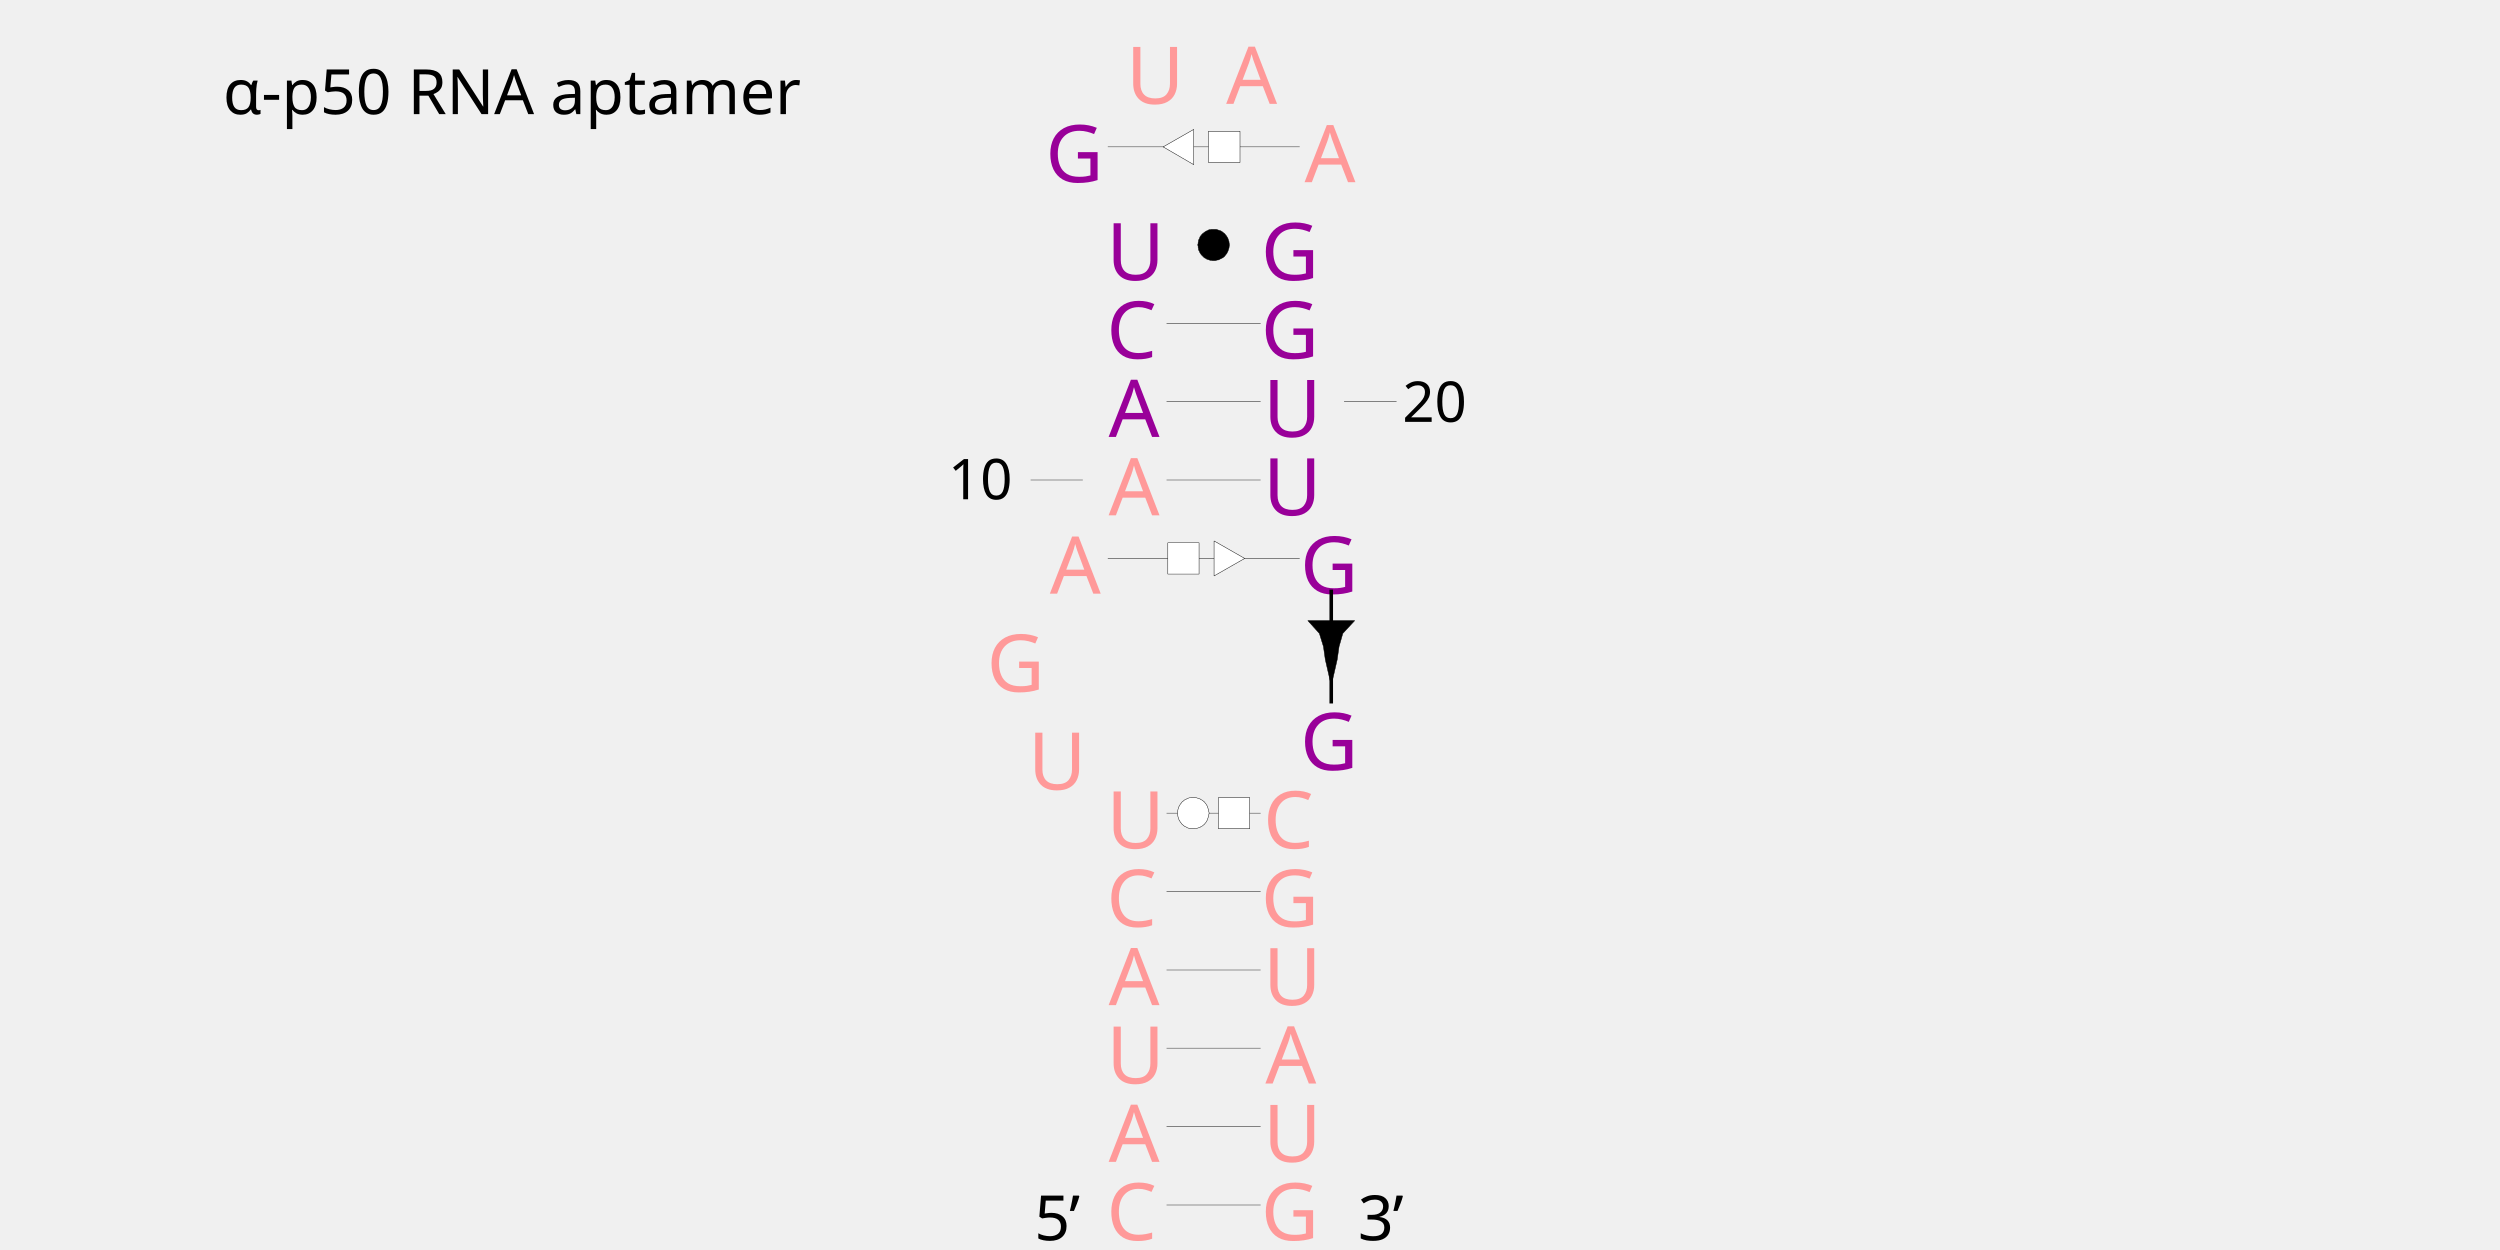
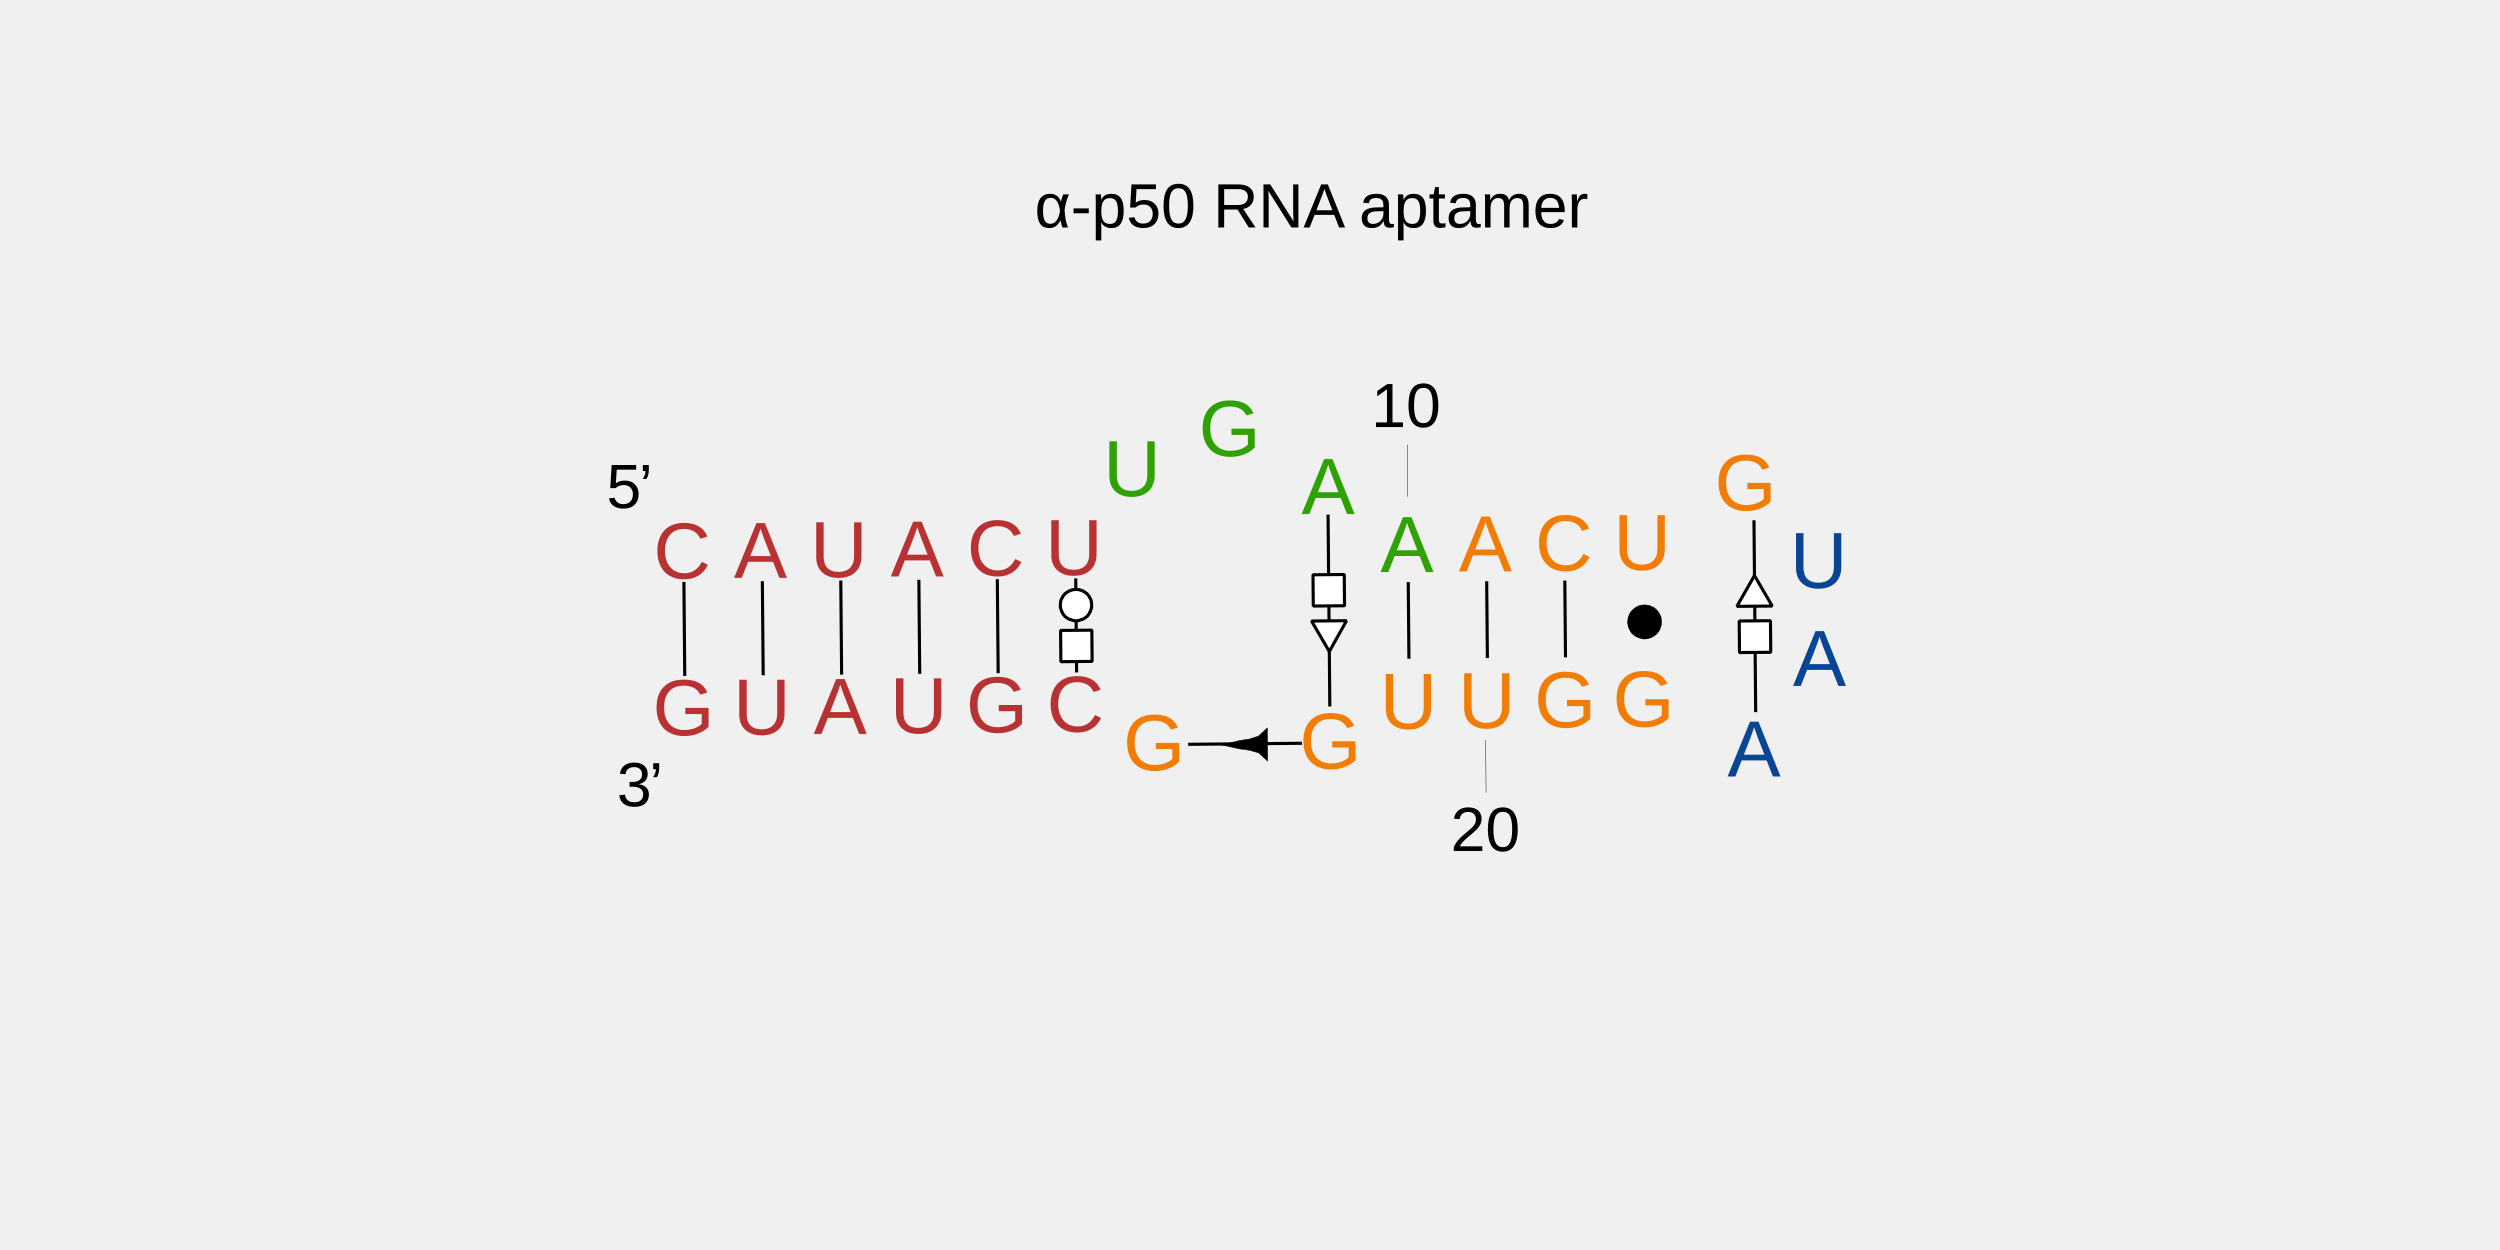
- <svg xmlns="http://www.w3.org/2000/svg" version="1.1" id="图层_1" x="0px" y="0px" viewBox="0 0 800 400" style="enable-background:new 0 0 800 400;" xml:space="preserve">
-   <style type="text/css">
- 	.st0{fill:#FF9999;}
- 	.st1{font-family:'ArialMT';}
- 	.st2{font-size:25.52px;}
- 	.st3{letter-spacing:-1;}
- 	.st4{fill:#990099;}
- 	.st5{fill:none;stroke:#000000;stroke-width:0.14;stroke-miterlimit:1.11;}
- 	.st6{fill:#FFFFFF;stroke:#000000;stroke-width:0.14;stroke-miterlimit:1.11;}
- 	.st7{font-size:18px;}
- 	.st8{stroke:#000000;stroke-width:0.14;stroke-miterlimit:1.11;}
- 	.st9{fill:none;stroke:#000000;stroke-width:1.14;stroke-miterlimit:1.11;}
- 	.st10{font-size:20px;}
- </style>
+ <svg xmlns="http://www.w3.org/2000/svg" id="图层_1" data-name="图层 1" viewBox="0 0 800 400">
+   <defs>
+     <style>
+       .cls-1, .cls-10, .cls-11, .cls-12, .cls-13, .cls-2, .cls-3, .cls-4, .cls-5, .cls-8 {
+         isolation: isolate;
+       }
+ 
+       .cls-1, .cls-11, .cls-12, .cls-13, .cls-2, .cls-3, .cls-4, .cls-5, .cls-8 {
+         font-size: 25.52px;
+       }
+ 
+       .cls-1, .cls-2, .cls-5 {
+         fill: #b83233;
+       }
+ 
+       .cls-1, .cls-10, .cls-11, .cls-12, .cls-13, .cls-17, .cls-2, .cls-3, .cls-4, .cls-5, .cls-8 {
+         font-family: ArialMT, Arial;
+       }
+ 
+       .cls-1, .cls-12, .cls-3 {
+         letter-spacing: -0.04em;
+       }
+ 
+       .cls-11, .cls-13, .cls-2, .cls-8 {
+         letter-spacing: -0.09em;
+       }
+ 
+       .cls-3, .cls-8 {
+         fill: #2ea103;
+       }
+ 
+       .cls-11, .cls-4 {
+         fill: #f17d07;
+       }
+ 
+       .cls-6, .cls-9 {
+         fill: none;
+       }
+ 
+       .cls-14, .cls-15, .cls-6, .cls-7, .cls-9 {
+         stroke: #000;
+         stroke-miterlimit: 1.11;
+       }
+ 
+       .cls-7 {
+         fill: #fff;
+       }
+ 
+       .cls-15, .cls-9 {
+         stroke-width: 0.14px;
+       }
+ 
+       .cls-10, .cls-17 {
+         font-size: 20px;
+       }
+ 
+       .cls-12, .cls-13 {
+         fill: #084595;
+       }
+ 
+       .cls-16 {
+         letter-spacing: -0.06em;
+       }
+ 
+       .cls-17 {
+         letter-spacing: -0.04em;
+       }
+ 
+       .cls-18 {
+         letter-spacing: -0.08em;
+       }
+     </style>
+   </defs>
  <g id="ID000002">
-     <text transform="matrix(1 0 0 1 354.06 396.88)" class="st0 st1 st2">C</text>
+     <text class="cls-1" transform="translate(209.07 185.14)">C</text>
  </g>
  <g id="ID000003">
-     <text transform="matrix(1 0 0 1 354.76 371.8)" class="st0 st1 st2 st3">A</text>
+     <text class="cls-2" transform="translate(234.85 184.92)">A</text>
  </g>
  <g id="ID000004">
-     <text transform="matrix(1 0 0 1 354.06 346.73)" class="st0 st1 st2">U</text>
+     <text class="cls-1" transform="translate(259.22 184.69)">U</text>
  </g>
  <g id="ID000005">
-     <text transform="matrix(1 0 0 1 354.76 321.65)" class="st0 st1 st2 st3">A</text>
+     <text class="cls-2" transform="translate(285 184.47)">A</text>
  </g>
  <g id="ID000006">
-     <text transform="matrix(1 0 0 1 354.06 296.57)" class="st0 st1 st2">C</text>
+     <text class="cls-1" transform="translate(309.37 184.24)">C</text>
  </g>
  <g id="ID000007">
-     <text transform="matrix(1 0 0 1 354.06 271.49)" class="st0 st1 st2">U</text>
+     <text class="cls-1" transform="translate(334.45 184.02)">U</text>
  </g>
  <g id="ID000008">
-     <text transform="matrix(1 0 0 1 328.98 252.68)" class="st0 st1 st2">U</text>
+     <text class="cls-3" transform="translate(353.04 158.77)">U</text>
  </g>
  <g id="ID000009">
-     <text transform="matrix(1 0 0 1 416.05 246.41)" class="st4 st1 st2">G</text>
+     <text class="cls-4" transform="translate(359.39 246.49)">G</text>
  </g>
  <g id="ID000010">
-     <text transform="matrix(1 0 0 1 404.22 271.49)" class="st0 st1 st2">C</text>
+     <text class="cls-5" transform="translate(334.9 234.17)">C</text>
  </g>
  <g id="ID000011">
-     <text transform="matrix(1 0 0 1 403.5 296.57)" class="st0 st1 st2">G</text>
+     <text class="cls-5" transform="translate(309.11 234.39)">G</text>
  </g>
  <g id="ID000012">
-     <text transform="matrix(1 0 0 1 404.22 321.65)" class="st0 st1 st2">U</text>
+     <text class="cls-5" transform="translate(284.75 234.62)">U</text>
  </g>
  <g id="ID000013">
-     <text transform="matrix(1 0 0 1 404.92 346.73)" class="st0 st1 st2 st3">A</text>
+     <text class="cls-2" transform="translate(260.37 234.85)">A</text>
  </g>
  <g id="ID000014">
-     <text transform="matrix(1 0 0 1 404.22 371.8)" class="st0 st1 st2">U</text>
+     <text class="cls-5" transform="translate(234.6 235.07)">U</text>
  </g>
  <g id="ID000015">
-     <text transform="matrix(1 0 0 1 403.5 396.88)" class="st0 st1 st2">G</text>
+     <text class="cls-5" transform="translate(208.81 235.29)">G</text>
  </g>
  <g id="ID000016">
-     <line class="st5" x1="373.3" y1="385.6" x2="403.4" y2="385.6" />
+     <line class="cls-6" x1="218.85" y1="186.22" x2="219.12" y2="216.32" />
  </g>
  <g id="ID000017">
-     <line class="st5" x1="373.3" y1="360.5" x2="403.4" y2="360.5" />
+     <line class="cls-6" x1="243.95" y1="185.99" x2="244.22" y2="216.09" />
  </g>
  <g id="ID000018">
-     <line class="st5" x1="373.3" y1="335.4" x2="403.4" y2="335.4" />
+     <line class="cls-6" x1="269.05" y1="185.77" x2="269.32" y2="215.87" />
  </g>
  <g id="ID000019">
-     <line class="st5" x1="373.3" y1="310.4" x2="403.4" y2="310.4" />
+     <line class="cls-6" x1="294.04" y1="185.54" x2="294.31" y2="215.64" />
  </g>
  <g id="ID000020">
-     <line class="st5" x1="373.3" y1="285.3" x2="403.4" y2="285.3" />
+     <line class="cls-6" x1="319.14" y1="185.32" x2="319.41" y2="215.42" />
  </g>
  <g id="ID000021">
-     <line class="st5" x1="373.3" y1="260.2" x2="403.4" y2="260.2" />
+     <line class="cls-6" x1="344.24" y1="185.09" x2="344.51" y2="215.19" />
  </g>
  <g id="ID000022">
-     <polygon class="st6" points="376.8,260.2 376.8,260.5 376.9,260.8 376.9,261.1 377,261.5 377.1,261.8 377.2,262.1 377.3,262.4    377.5,262.6 377.6,262.9 377.8,263.2 378,263.4 378.2,263.7 378.4,263.9 378.7,264.1 378.9,264.3 379.2,264.5 379.5,264.6    379.8,264.8 380,264.9 380.3,265 380.6,265.1 381,265.1 381.3,265.2 381.6,265.2 381.9,265.2 382.2,265.2 382.5,265.2 382.9,265.1    383.2,265 383.5,264.9 383.8,264.8 384.1,264.7 384.3,264.5 384.6,264.4 384.9,264.2 385.1,264 385.4,263.8 385.6,263.5    385.8,263.3 386,263 386.1,262.8 386.3,262.5 386.4,262.2 386.5,261.9 386.6,261.6 386.7,261.3 386.8,261 386.8,260.7 386.9,260.4    386.9,260 386.8,259.7 386.8,259.4 386.7,259.1 386.6,258.8 386.5,258.5 386.4,258.2 386.3,257.9 386.1,257.6 386,257.4    385.8,257.1 385.6,256.9 385.4,256.6 385.1,256.4 384.9,256.2 384.6,256 384.3,255.9 384.1,255.7 383.8,255.6 383.5,255.5    383.2,255.4 382.9,255.3 382.5,255.2 382.2,255.2 381.9,255.2 381.6,255.2 381.3,255.2 381,255.3 380.6,255.3 380.3,255.4    380,255.5 379.8,255.6 379.5,255.8 379.2,255.9 378.9,256.1 378.7,256.3 378.4,256.5 378.2,256.7 378,257 377.8,257.2 377.6,257.5    377.5,257.8 377.3,258 377.2,258.3 377.1,258.6 377,258.9 376.9,259.2 376.9,259.6 376.8,259.9  " />
+     <polygon class="cls-7" points="344.27 188.59 343.97 188.59 343.68 188.7 343.38 188.7 342.98 188.8 342.68 188.91 342.38 189.01 342.08 189.11 341.88 189.31 341.58 189.42 341.28 189.62 341.08 189.82 340.79 190.02 340.59 190.22 340.39 190.53 340.19 190.73 340 191.03 339.9 191.33 339.7 191.63 339.6 191.83 339.5 192.13 339.41 192.44 339.41 192.84 339.31 193.14 339.32 193.44 339.32 193.74 339.32 194.04 339.32 194.34 339.43 194.74 339.53 195.03 339.63 195.33 339.74 195.63 339.84 195.93 340.04 196.13 340.14 196.43 340.35 196.73 340.55 196.93 340.75 197.22 341.05 197.42 341.25 197.62 341.56 197.82 341.76 197.91 342.06 198.11 342.36 198.21 342.66 198.31 342.96 198.4 343.26 198.5 343.56 198.6 343.86 198.6 344.16 198.69 344.56 198.69 344.86 198.59 345.16 198.59 345.46 198.48 345.76 198.38 346.06 198.28 346.36 198.17 346.66 198.07 346.96 197.87 347.16 197.77 347.45 197.56 347.65 197.36 347.95 197.16 348.15 196.86 348.35 196.66 348.54 196.35 348.64 196.05 348.84 195.85 348.94 195.55 349.03 195.25 349.13 194.95 349.23 194.65 349.32 194.25 349.32 193.95 349.32 193.65 349.32 193.35 349.31 193.05 349.21 192.75 349.21 192.35 349.11 192.05 349 191.75 348.9 191.55 348.7 191.25 348.6 190.95 348.39 190.66 348.19 190.46 347.99 190.16 347.79 189.96 347.48 189.76 347.28 189.56 346.98 189.37 346.68 189.27 346.48 189.07 346.18 188.97 345.88 188.88 345.57 188.78 345.27 188.68 344.87 188.69 344.57 188.59 344.27 188.59" />
  </g>
  <g id="ID000023">
-     <polygon class="st6" points="399.9,255.2 389.9,255.2 389.9,265.2 399.9,265.2  " />
+     <polygon class="cls-7" points="349.48 211.65 349.39 201.65 339.39 201.74 339.48 211.74 349.48 211.65" />
  </g>
  <g id="ID000025">
-     <text transform="matrix(1 0 0 1 315.73 221.33)" class="st0 st1 st2">G</text>
+     <text class="cls-3" transform="translate(383.57 145.95)">G</text>
  </g>
  <g id="ID000026">
-     <text transform="matrix(1 0 0 1 335.95 189.98)" class="st0 st1 st2 st3">A</text>
+     <text class="cls-8" transform="translate(416.49 164.48)">A</text>
  </g>
  <g id="ID000027">
-     <text transform="matrix(1 0 0 1 354.76 164.9)" class="st0 st1 st2 st3">A</text>
+     <text class="cls-8" transform="translate(441.74 183.06)">A</text>
  </g>
  <g id="ID000028">
-     <line class="st5" x1="346.5" y1="153.6" x2="329.8" y2="153.6" />
+     <line class="cls-9" x1="450.47" y1="158.98" x2="450.32" y2="142.28" />
  </g>
  <g id="ID000029">
-     <text transform="matrix(1 0 0 1 303.39 159.76)" class="st1 st7">10</text>
+     <text class="cls-10" transform="translate(438.8 136.66)">10</text>
  </g>
  <g id="ID000030">
-     <text transform="matrix(1 0 0 1 354.76 139.82)" class="st4 st1 st2 st3">A</text>
+     <text class="cls-11" transform="translate(466.82 182.84)">A</text>
  </g>
  <g id="ID000031">
-     <text transform="matrix(1 0 0 1 354.06 114.74)" class="st4 st1 st2">C</text>
+     <text class="cls-4" transform="translate(491.2 182.61)">C</text>
  </g>
  <g id="ID000032">
-     <text transform="matrix(1 0 0 1 354.06 89.66)" class="st4 st1 st2">U</text>
+     <text class="cls-4" transform="translate(516.28 182.38)">U</text>
  </g>
  <g id="ID000033">
-     <text transform="matrix(1 0 0 1 334.54 58.31)" class="st4 st1 st2">G</text>
+     <text class="cls-4" transform="translate(548.65 163.29)">G</text>
  </g>
  <g id="ID000034">
-     <text transform="matrix(1 0 0 1 360.33 33.23)" class="st0 st1 st2">U</text>
+     <text class="cls-12" transform="translate(572.76 188.15)">U</text>
  </g>
  <g id="ID000035">
-     <text transform="matrix(1 0 0 1 392.38 33.23)" class="st0 st1 st2 st3">A</text>
+     <text class="cls-13" transform="translate(573.74 219.5)">A</text>
  </g>
  <g id="ID000036">
-     <text transform="matrix(1 0 0 1 417.46 58.31)" class="st0 st1 st2 st3">A</text>
+     <text class="cls-13" transform="translate(552.79 248.47)">A</text>
  </g>
  <g id="ID000037">
-     <text transform="matrix(1 0 0 1 403.5 89.66)" class="st4 st1 st2">G</text>
+     <text class="cls-4" transform="translate(516.02 232.53)">G</text>
  </g>
  <g id="ID000038">
-     <text transform="matrix(1 0 0 1 403.5 114.74)" class="st4 st1 st2">G</text>
+     <text class="cls-4" transform="translate(490.94 232.76)">G</text>
  </g>
  <g id="ID000039">
-     <text transform="matrix(1 0 0 1 404.22 139.82)" class="st4 st1 st2">U</text>
+     <text class="cls-4" transform="translate(466.57 232.99)">U</text>
  </g>
  <g id="ID000040">
-     <line class="st5" x1="430.1" y1="128.5" x2="446.9" y2="128.5" />
+     <line class="cls-9" x1="475.4" y1="236.85" x2="475.55" y2="253.65" />
  </g>
  <g id="ID000041">
-     <text transform="matrix(1 0 0 1 448.77 134.99)" class="st1 st7">20</text>
+     <text class="cls-10" transform="translate(464.21 272.33)">20</text>
  </g>
  <g id="ID000042">
-     <text transform="matrix(1 0 0 1 404.22 164.9)" class="st4 st1 st2">U</text>
+     <text class="cls-4" transform="translate(441.49 233.22)">U</text>
  </g>
  <g id="ID000043">
-     <text transform="matrix(1 0 0 1 416.05 189.98)" class="st4 st1 st2">G</text>
+     <text class="cls-4" transform="translate(415.81 245.98)">G</text>
  </g>
  <g id="ID000044">
-     <line class="st5" x1="354.5" y1="178.7" x2="415.9" y2="178.7" />
+     <line class="cls-6" x1="424.98" y1="164.68" x2="425.54" y2="226.08" />
  </g>
  <g id="ID000045">
-     <polygon class="st6" points="373.7,183.7 383.7,183.7 383.7,173.7 373.7,173.7  " />
+     <polygon class="cls-7" points="420.16 183.93 420.25 193.93 430.25 193.84 430.16 183.84 420.16 183.93" />
  </g>
  <g id="ID000046">
-     <polygon class="st6" points="398.3,178.7 388.5,173.1 388.5,184.3  " />
+     <polygon class="cls-7" points="425.38 208.48 430.89 198.63 419.69 198.73 425.38 208.48" />
  </g>
  <g id="ID000047">
-     <line class="st5" x1="373.3" y1="153.6" x2="403.4" y2="153.6" />
+     <line class="cls-6" x1="450.64" y1="186.24" x2="450.86" y2="210.8" />
  </g>
  <g id="ID000048">
-     <line class="st5" x1="373.3" y1="128.5" x2="403.4" y2="128.5" />
+     <line class="cls-6" x1="475.74" y1="186.01" x2="475.96" y2="210.58" />
  </g>
  <g id="ID000049">
-     <line class="st5" x1="373.3" y1="103.5" x2="403.4" y2="103.5" />
+     <line class="cls-6" x1="500.74" y1="185.79" x2="500.96" y2="210.35" />
  </g>
  <g id="ID000050">
-     <polygon class="st8" points="393.4,78.4 393.4,78.1 393.3,77.7 393.3,77.4 393.2,77.1 393.1,76.8 393,76.5 392.9,76.2 392.7,75.9    392.6,75.7 392.4,75.4 392.2,75.2 392,74.9 391.8,74.7 391.5,74.5 391.3,74.3 391,74.1 390.7,73.9 390.4,73.8 390.1,73.7    389.8,73.6 389.5,73.5 389.2,73.4 388.9,73.4 388.6,73.4 388.3,73.4 388,73.4 387.6,73.4 387.3,73.5 387,73.5 386.7,73.6    386.4,73.8 386.1,73.9 385.9,74 385.6,74.2 385.3,74.4 385.1,74.6 384.8,74.8 384.6,75 384.4,75.3 384.2,75.5 384,75.8 383.9,76.1    383.8,76.4 383.6,76.7 383.5,77 383.5,77.3 383.4,77.6 383.4,77.9 383.3,78.2 383.3,78.5 383.4,78.8 383.4,79.2 383.5,79.5    383.5,79.8 383.6,80.1 383.8,80.4 383.9,80.7 384,80.9 384.2,81.2 384.4,81.5 384.6,81.7 384.8,81.9 385.1,82.2 385.3,82.4    385.6,82.6 385.9,82.7 386.1,82.9 386.4,83 386.7,83.1 387,83.2 387.3,83.3 387.6,83.3 388,83.4 388.3,83.4 388.6,83.4 388.9,83.4    389.2,83.3 389.5,83.2 389.8,83.2 390.1,83.1 390.4,82.9 390.7,82.8 391,82.6 391.3,82.5 391.5,82.3 391.8,82.1 392,81.8    392.2,81.6 392.4,81.3 392.6,81.1 392.7,80.8 392.9,80.5 393,80.2 393.1,79.9 393.2,79.6 393.3,79.3 393.3,79 393.4,78.7  " />
+     <polygon class="cls-14" points="526.3 204.06 526.6 204.05 527 203.95 527.3 203.95 527.6 203.84 527.89 203.74 528.19 203.64 528.49 203.54 528.79 203.33 528.99 203.23 529.29 203.03 529.49 202.83 529.78 202.63 529.98 202.42 530.18 202.12 530.38 201.92 530.58 201.62 530.77 201.32 530.87 201.01 530.97 200.71 531.07 200.41 531.16 200.11 531.26 199.81 531.26 199.51 531.25 199.21 531.25 198.91 531.25 198.61 531.25 198.21 531.14 197.91 531.14 197.61 531.04 197.31 530.84 197.01 530.73 196.72 530.63 196.52 530.43 196.22 530.23 195.92 530.02 195.72 529.82 195.42 529.62 195.23 529.32 195.03 529.12 194.83 528.81 194.63 528.51 194.54 528.21 194.44 527.91 194.24 527.61 194.14 527.31 194.15 527.01 194.05 526.71 194.05 526.41 193.96 526.11 193.96 525.81 194.06 525.41 194.06 525.11 194.17 524.81 194.17 524.51 194.27 524.21 194.47 523.91 194.58 523.71 194.68 523.42 194.88 523.12 195.08 522.92 195.29 522.72 195.49 522.42 195.79 522.23 195.99 522.03 196.29 521.93 196.59 521.73 196.8 521.63 197.1 521.54 197.4 521.44 197.7 521.34 198 521.35 198.3 521.25 198.7 521.25 199 521.25 199.3 521.26 199.6 521.36 199.9 521.46 200.2 521.47 200.5 521.57 200.8 521.77 201.1 521.87 201.4 522.08 201.69 522.18 201.99 522.38 202.19 522.58 202.49 522.89 202.69 523.09 202.88 523.39 203.08 523.59 203.28 523.89 203.38 524.19 203.57 524.5 203.67 524.79 203.77 525.1 203.87 525.4 203.96 525.7 203.96 526 204.06 526.3 204.06" />
  </g>
  <g id="ID000051">
-     <line class="st5" x1="354.5" y1="47" x2="415.9" y2="47" />
+     <line class="cls-6" x1="561.27" y1="166.48" x2="561.82" y2="227.88" />
  </g>
  <g id="ID000052">
-     <polygon class="st6" points="372.2,47 382,52.7 382,41.4  " />
+     <polygon class="cls-7" points="561.42 184.18 555.81 194.03 567.11 193.93 561.42 184.18" />
  </g>
  <g id="ID000053">
-     <polygon class="st6" points="396.8,42 386.7,42 386.7,52 396.8,52  " />
+     <polygon class="cls-7" points="566.64 208.73 566.55 198.63 556.55 198.72 556.64 208.82 566.64 208.73" />
  </g>
  <g id="ID000055">
-     <line class="st9" x1="426" y1="188.7" x2="426" y2="225.1" />
+     <line class="cls-6" x1="416.61" y1="237.85" x2="380.21" y2="238.18" />
  </g>
  <g id="ID000056">
-     <polygon class="st8" points="433.5,198.6 429.7,202.7 428.5,206.9 427.9,211.1 426,219.4 424.1,211.1 423.5,206.9 422.2,202.7    418.5,198.6  " />
-   </g>
-   <text transform="matrix(1 0 0 1 331 396.88)" class="st1 st10">5</text>
-   <text transform="matrix(1 0 0 1 342.12 396.88)" class="st1 st10">’</text>
-   <text transform="matrix(1 0 0 1 434.53 396.88)" class="st1 st10">3</text>
-   <text transform="matrix(1 0 0 1 445.65 396.88)" class="st1 st10">’</text>
-   <text transform="matrix(1 0 0 1 71.3694 36.5122)" class="st1 st10">α-p50 RNA aptamer</text>
+     <polygon class="cls-15" points="405.67 243.57 402.73 240.9 399.74 240.07 396.74 239.67 390.82 238.37 396.72 236.96 399.7 236.51 402.68 235.56 405.58 232.9 405.67 243.57" />
+   </g>
+   <text class="cls-10" transform="translate(331.08 72.78)">α-p50 RN<tspan class="cls-16" x="86.04" y="0">A</tspan>
+     <tspan x="98.27" y="0" xml:space="preserve"> aptamer</tspan>
+   </text>
+   <text class="cls-17" transform="translate(194.08 162.56)">5<tspan class="cls-18" x="10.34" y="0">’</tspan>
+   </text>
+   <text class="cls-17" transform="translate(197.4 257.99)">3<tspan class="cls-18" x="10.34" y="0">’</tspan>
+   </text>
</svg>
